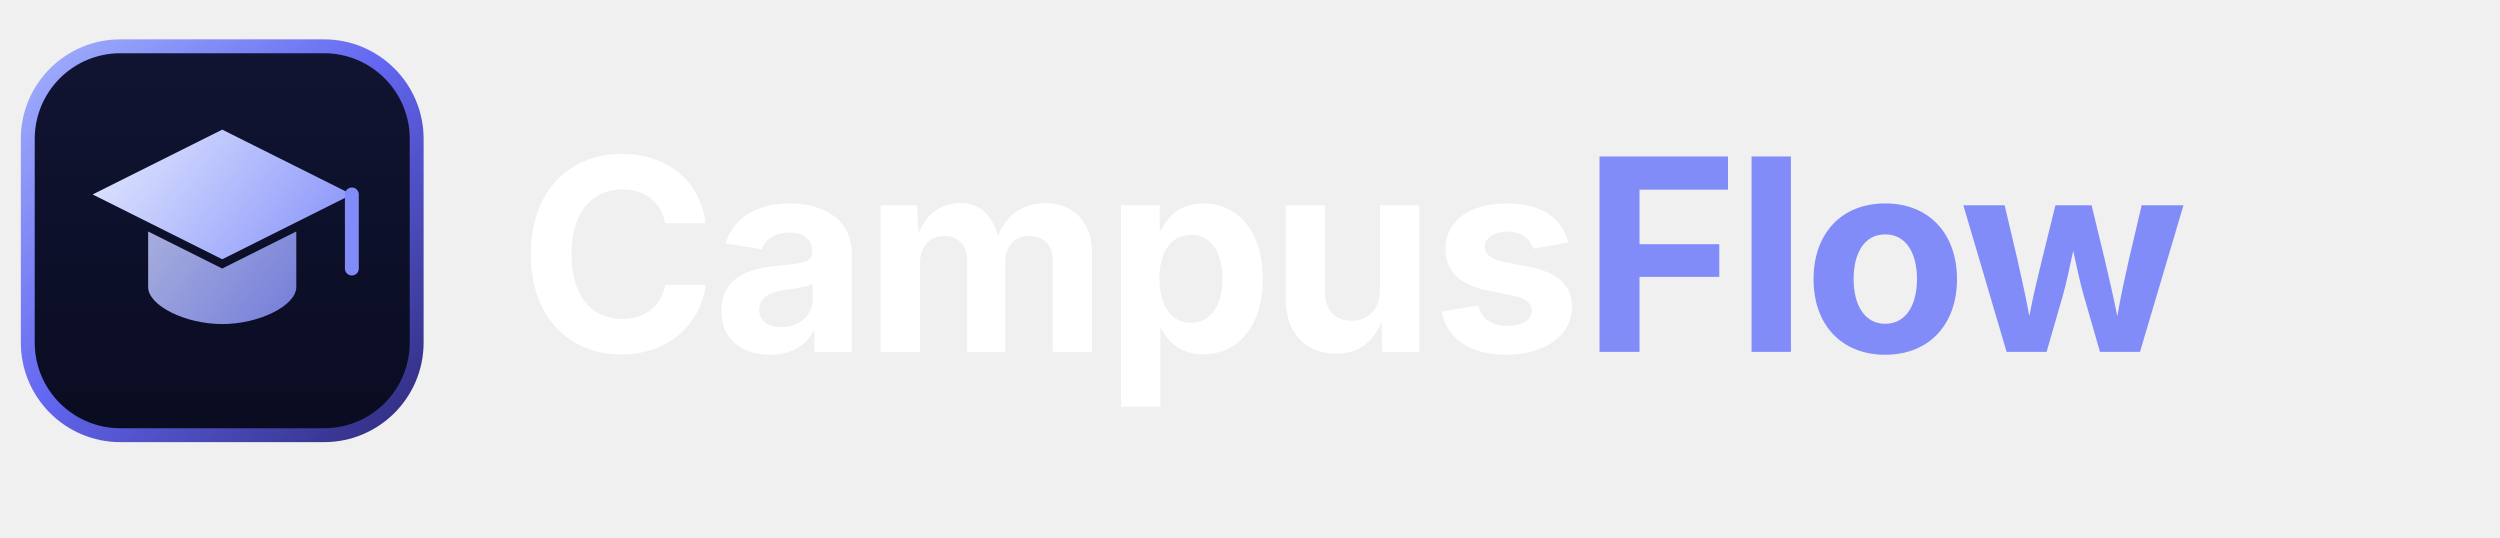
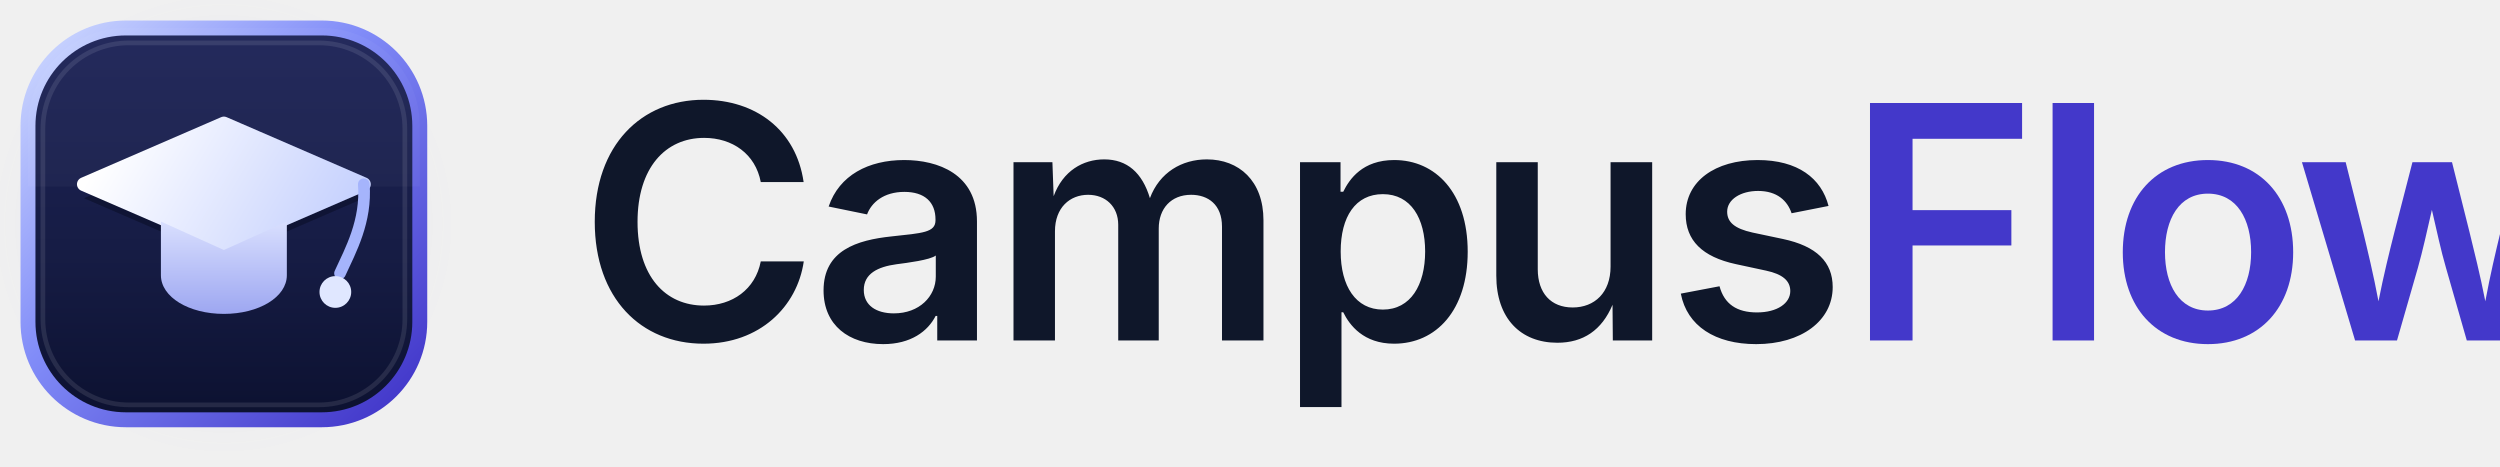
- <svg xmlns="http://www.w3.org/2000/svg" viewBox="0 0 540 116" width="540" height="116" fill="none">
+ <svg xmlns="http://www.w3.org/2000/svg" viewBox="0 0 536 100" width="536" height="100" fill="none" role="img" aria-label="CampusFlow">
  <defs>
-     <linearGradient id="c-border" x1="6" y1="6" x2="90" y2="90" gradientUnits="userSpaceOnUse">
-       <stop offset="0%" stop-color="#A5B4FC" />
-       <stop offset="50%" stop-color="#6366F1" />
-       <stop offset="100%" stop-color="#312E81" />
+     <linearGradient id="cf-core" x1="48" y1="6" x2="48" y2="90" gradientUnits="userSpaceOnUse">
+       <stop offset="0%" stop-color="#1D2358" />
+       <stop offset="58%" stop-color="#161C44" />
+       <stop offset="100%" stop-color="#0C1130" />
    </linearGradient>
-     <linearGradient id="c-bg" x1="48" y1="6" x2="48" y2="90" gradientUnits="userSpaceOnUse">
-       <stop offset="0%" stop-color="#111533" />
-       <stop offset="100%" stop-color="#0A0C22" />
+     <linearGradient id="cf-edge" x1="10" y1="10" x2="86" y2="86" gradientUnits="userSpaceOnUse">
+       <stop offset="0%" stop-color="#C7D2FE" />
+       <stop offset="42%" stop-color="#818CF8" />
+       <stop offset="100%" stop-color="#4338CA" />
    </linearGradient>
-     <linearGradient id="c-cap" x1="24" y1="28" x2="72" y2="64" gradientUnits="userSpaceOnUse">
-       <stop offset="0%" stop-color="#E0E7FF" />
-       <stop offset="100%" stop-color="#818CF8" />
+     <linearGradient id="cf-plate" x1="26" y1="26" x2="70" y2="52" gradientUnits="userSpaceOnUse">
+       <stop offset="0%" stop-color="#FFFFFF" />
+       <stop offset="100%" stop-color="#C7D2FE" />
    </linearGradient>
+     <linearGradient id="cf-head" x1="48" y1="46" x2="48" y2="69" gradientUnits="userSpaceOnUse">
+       <stop offset="0%" stop-color="#DDE3FF" />
+       <stop offset="100%" stop-color="#98A2F0" />
+     </linearGradient>
+     <radialGradient id="cf-aura" cx="50%" cy="50%" r="50%">
+       <stop offset="40%" stop-color="#6366F1" stop-opacity="0.5" />
+       <stop offset="100%" stop-color="#6366F1" stop-opacity="0" />
+     </radialGradient>
  </defs>
-   <rect x="6" y="10" width="84" height="84" rx="20" fill="url(#c-bg)" stroke="url(#c-border)" stroke-width="3" />
-   <path d="M48 28 L76 42 L48 56 L20 42 Z" fill="url(#c-cap)" />
-   <path d="M32 50 V62 C32 66 40 70 48 70 C56 70 64 66 64 62 V50 L48 58 Z" fill="url(#c-cap)" opacity="0.85" />
-   <path d="M76 42 V58" stroke="#818CF8" stroke-width="3" stroke-linecap="round" />
-   <text x="112" y="76" font-family="'Segoe UI','Inter','Helvetica Neue',Arial,sans-serif" font-size="58" font-weight="700" letter-spacing="-1" fill="#FFFFFF">Campus<tspan fill="#818CF8">Flow</tspan>
+   <style>
+     @keyframes cf-breathe {
+       0%, 100% { opacity: 0.5; }
+       50%      { opacity: 0.95; }
+     }
+     .cf-aura {
+       animation: cf-breathe 6s ease-in-out infinite;
+       transform-origin: 48px 48px;
+       opacity: 0.12;
+     }
+     .cf-wordmark {
+       font-family: -apple-system, BlinkMacSystemFont, 'Inter', 'Segoe UI', Roboto, Helvetica, Arial, sans-serif;
+       font-size: 70px;
+       font-weight: 600;
+       letter-spacing: -1.6px;
+       fill: #0F172A;
+     }
+     .cf-wordmark-accent { fill: #4338CA; }
+ 
+     /* READMEs render on both GitHub themes; the lockup follows the page. */
+     @media (prefers-color-scheme: dark) {
+       .cf-wordmark { fill: #FFFFFF; }
+       .cf-wordmark-accent { fill: #A5B4FC; }
+       .cf-aura { opacity: 0.55; }
+     }
+     @media (prefers-reduced-motion: reduce) {
+       .cf-aura { animation: none; }
+     }
+   </style>
+   <ellipse class="cf-aura" cx="48" cy="48" rx="50" ry="50" fill="url(#cf-aura)" />
+   <rect x="6" y="6" width="84" height="84" rx="21" fill="url(#cf-core)" />
+   <rect x="6" y="6" width="84" height="84" rx="21" fill="none" stroke="url(#cf-edge)" stroke-width="3.2" />
+   <rect x="9.2" y="9.2" width="77.6" height="77.6" rx="18.4" fill="none" stroke="#FFFFFF" stroke-opacity="0.10" />
+   <path d="M6 27 A21 21 0 0 1 27 6 H69 A21 21 0 0 1 90 27 V40 H6 Z" fill="#FFFFFF" fill-opacity="0.035" />
+   <path d="M48 26.5 L78 39.5 L48 52.5 L18 39.5 Z" fill="#070B22" opacity="0.5" transform="translate(0 3)" />
+   <path d="M48 26.5 L78 39.5 L48 52.5 L18 39.5 Z" fill="url(#cf-plate)" stroke="url(#cf-plate)" stroke-width="3" stroke-linejoin="round" />
+   <path d="M34.5 47.5 V59 C34.5 63.7 40.5 67.3 48 67.3 C55.5 67.3 61.5 63.7 61.5 59 V47.5 L48 53.6 Z" fill="url(#cf-head)" />
+   <path d="M78 39.5 C78.6 47.4 75.2 53.6 72.9 58.6" stroke="#A5B4FC" stroke-width="2.5" stroke-linecap="round" />
+   <circle cx="71.9" cy="62.6" r="3.4" fill="#E0E7FF" />
+   <text class="cf-wordmark" x="124" y="73">Campus<tspan class="cf-wordmark-accent">Flow</tspan>
  </text>
</svg>
